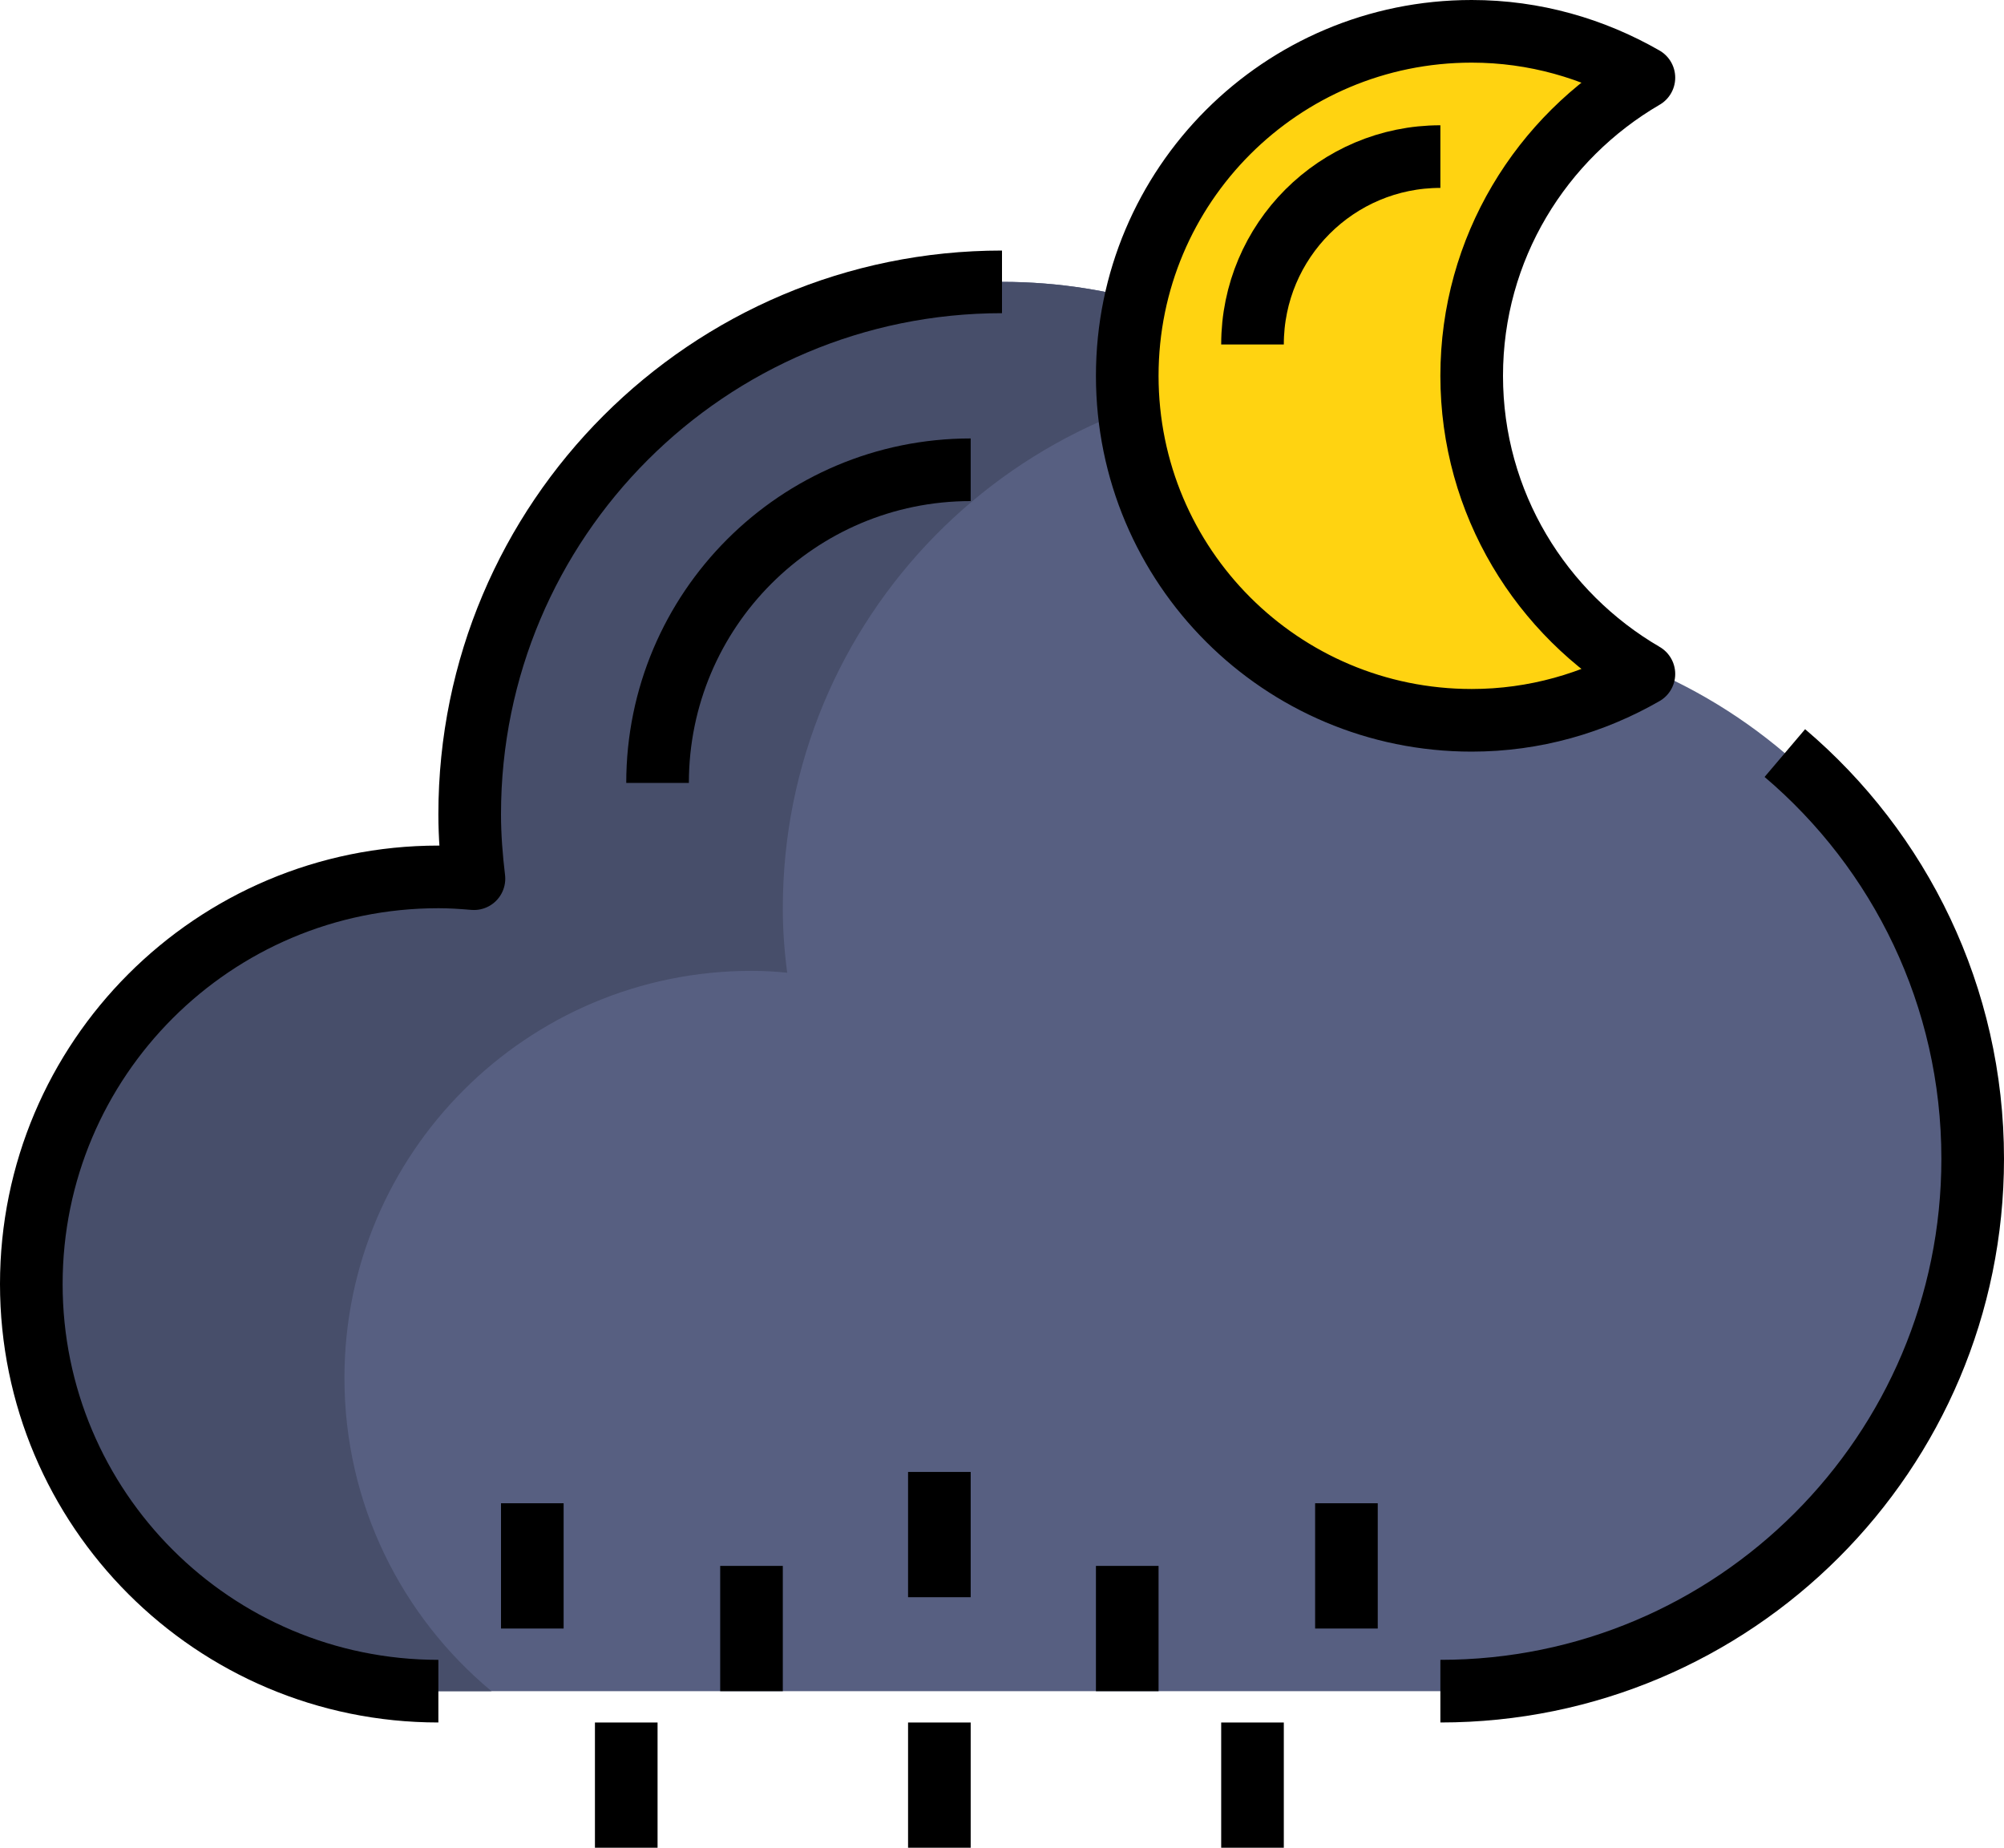
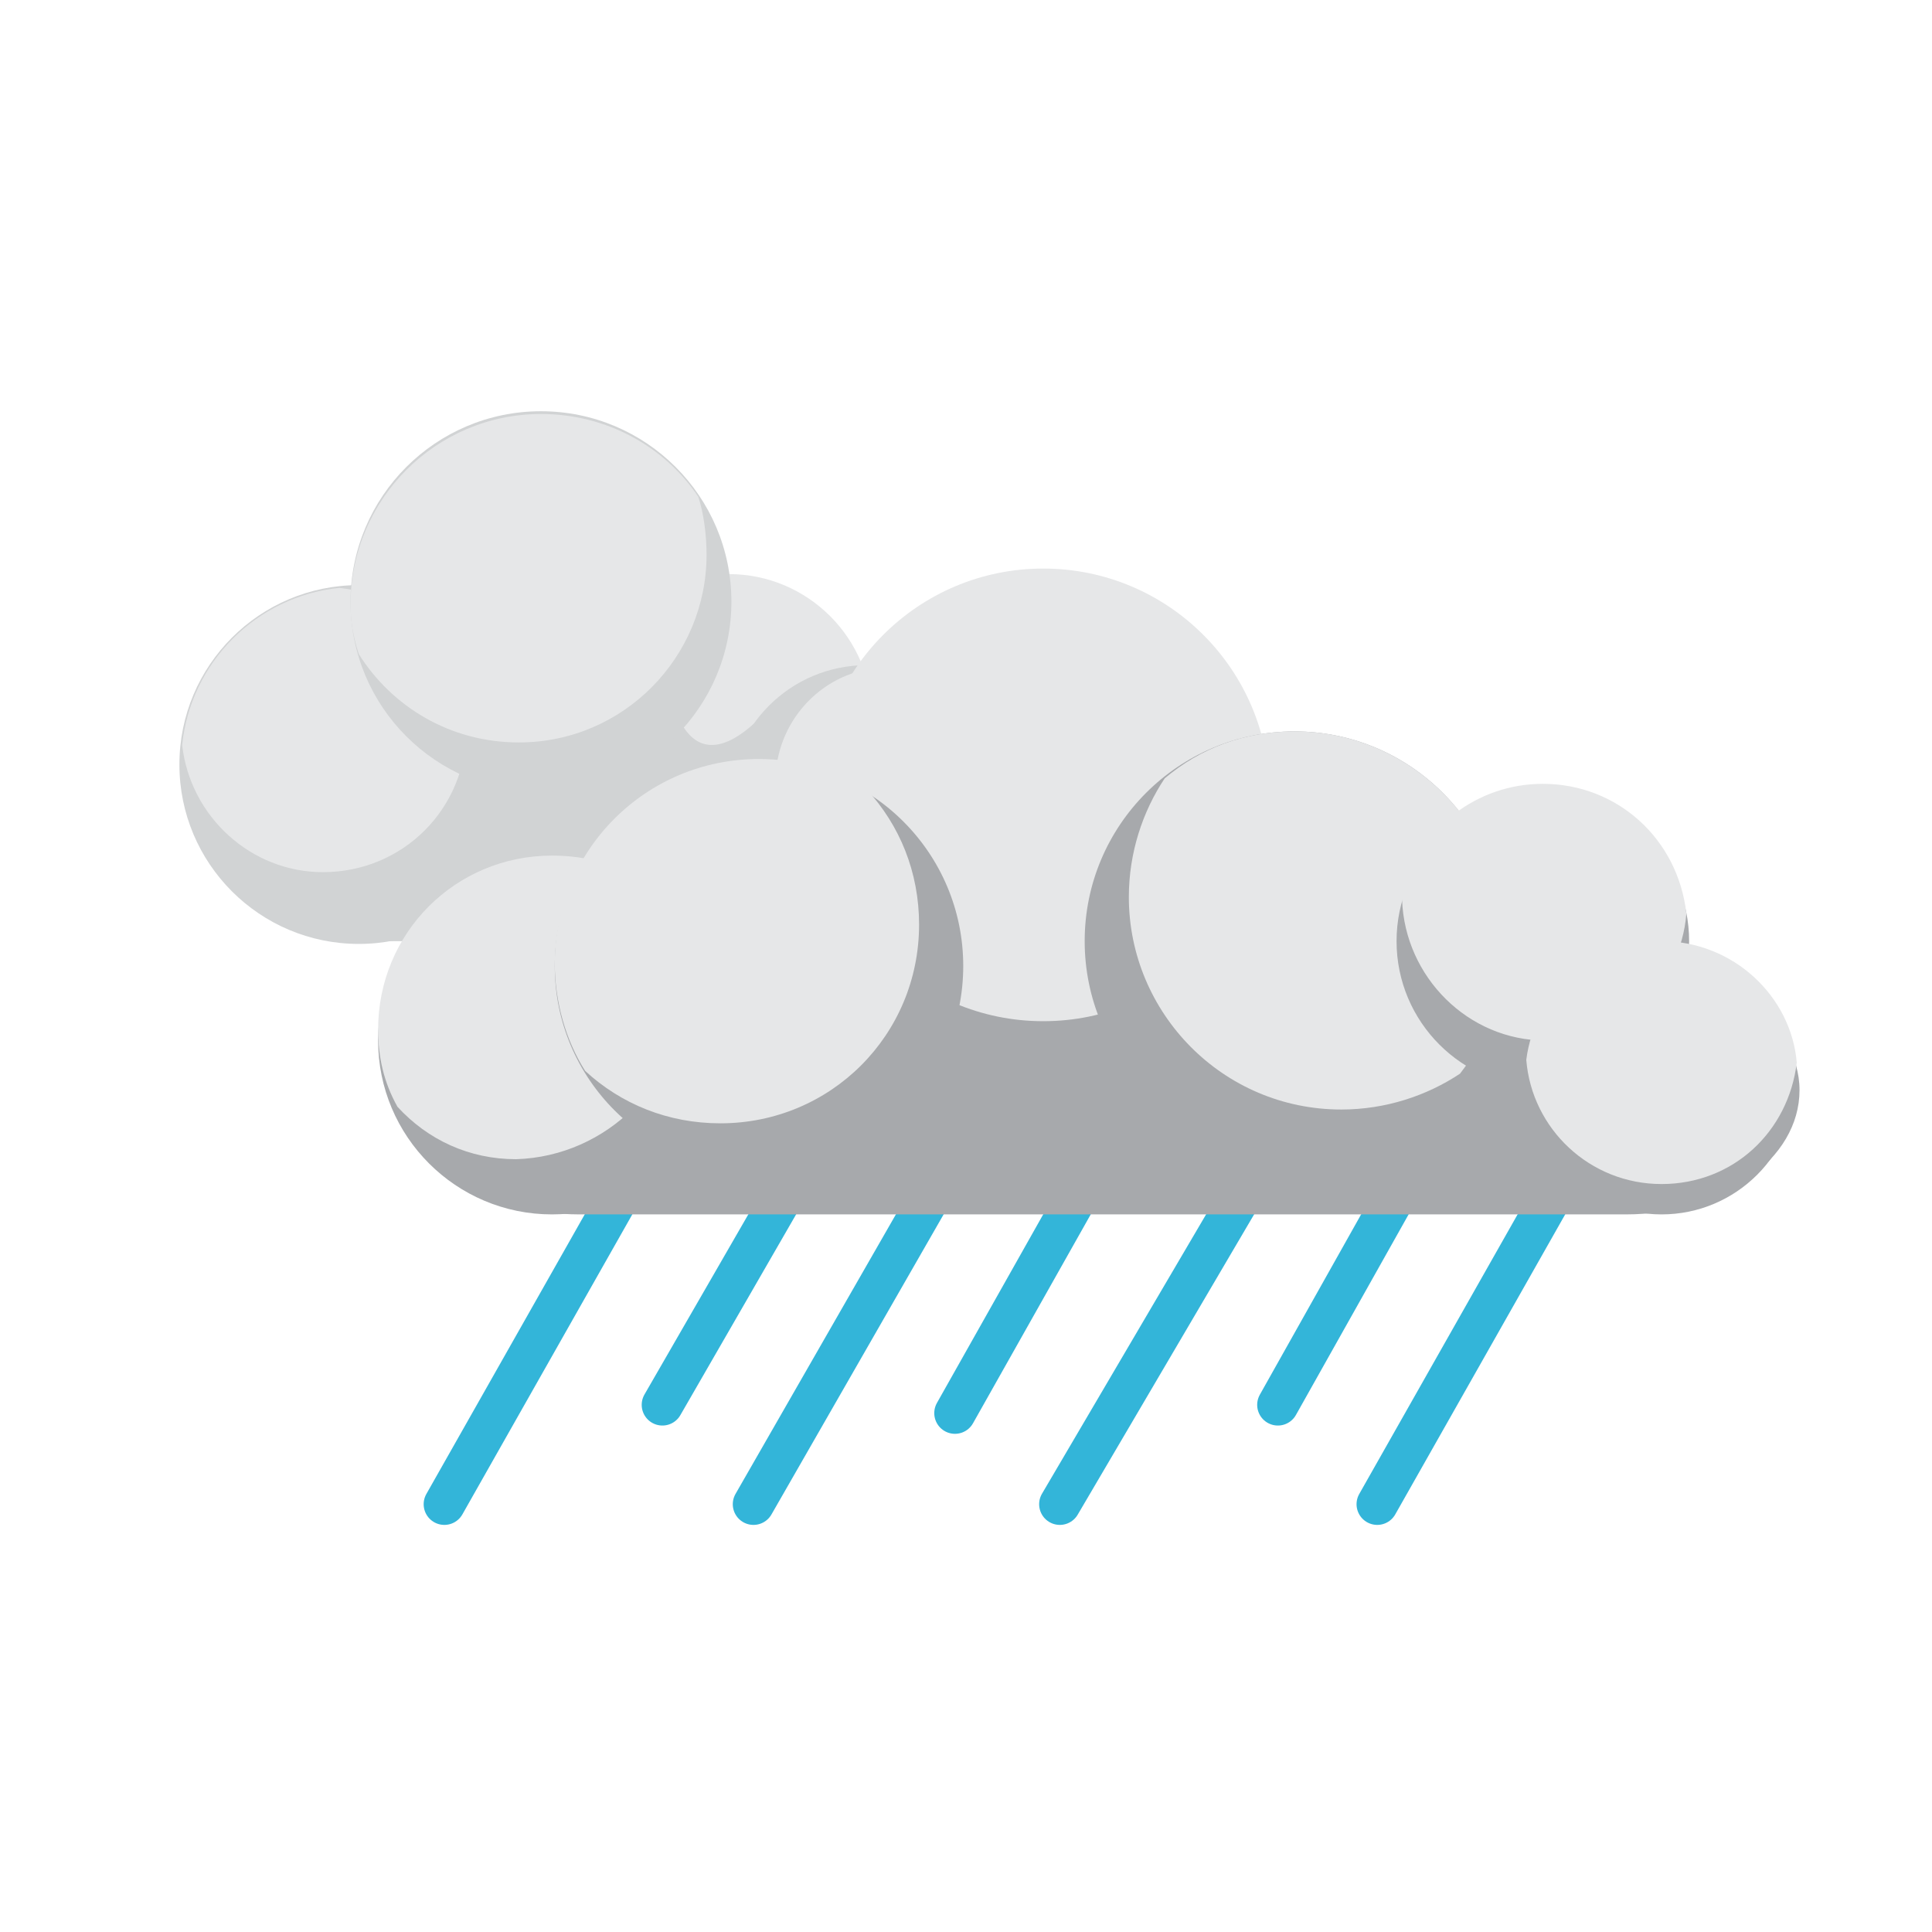
- <svg xmlns="http://www.w3.org/2000/svg" version="1.1" id="Night-rainy" x="0px" y="0px" viewBox="0 0 64 59" style="enable-background:new 0 0 64 59;" xml:space="preserve">
-   <g>
-     <g>
-       <g>
-         <path style="fill:#575F81;" d="M47.93,20.12C56.41,21.08,63,28.27,63,37c0,9.39-7.61,17-17,17c-7.32,0-25.24,0-32,0     C6.82,54,1,48.18,1,41s5.82-13,13-13c0.38,0,0.76,0.02,1.14,0.06C15.05,27.38,15,26.7,15,26c0-9.39,7.61-17,17-17     C39.32,9,45.54,13.63,47.93,20.12z" />
-       </g>
-       <g>
-         <path style="fill:#474E6A;" d="M11,44c0-7.18,5.82-13,13-13c0.38,0,0.76,0.02,1.14,0.06C25.05,30.38,25,29.7,25,29     c0-9.271,7.422-16.793,16.648-16.982C38.91,10.118,35.589,9,32,9c-9.39,0-17,7.61-17,17c0,0.7,0.05,1.38,0.14,2.06     C14.76,28.02,14.38,28,14,28C6.82,28,1,33.82,1,41s5.82,13,13,13c0.504,0,1.077,0,1.696,0C12.828,51.615,11,48.022,11,44z" />
-       </g>
-     </g>
-     <g>
-       <g>
-         <g>
-           <g>
-             <path style="fill:none;stroke:#000000;stroke-width:2;stroke-linejoin:round;stroke-miterlimit:10;" d="M46,54       c9.389,0,17-7.611,17-17c0-5.192-2.329-9.838-5.999-12.954" />
-             <path style="fill:none;stroke:#000000;stroke-width:2;stroke-linejoin:round;stroke-miterlimit:10;" d="M32,9       c-9.389,0-17,7.611-17,17c0,0.698,0.055,1.382,0.136,2.057C14.761,28.025,14.384,28,14,28C6.82,28,1,33.82,1,41s5.82,13,13,13" />
-             <path style="fill:none;stroke:#000000;stroke-width:2;stroke-linejoin:round;stroke-miterlimit:10;" d="M21,25       c0-5.523,4.477-10,10-10" />
-           </g>
-         </g>
-         <g>
-           <g id="XMLID_53_">
-             <g>
-               <path style="fill:#FFD311;" d="M52.5,2.48C49.22,4.39,47,7.93,47,12s2.22,7.61,5.5,9.52C50.88,22.45,49.01,23,47,23        c-6.08,0-11-4.92-11-11S40.92,1,47,1C49.01,1,50.88,1.55,52.5,2.48z" />
-             </g>
-             <g>
-               <path style="fill:none;stroke:#000000;stroke-width:2;stroke-linejoin:round;stroke-miterlimit:10;" d="M47,12        c0-4.07,2.22-7.61,5.5-9.52C50.88,1.55,49.01,1,47,1c-6.08,0-11,4.92-11,11s4.92,11,11,11c2.01,0,3.88-0.55,5.5-1.48        C49.22,19.61,47,16.07,47,12z" />
-             </g>
-           </g>
-         </g>
-         <path style="fill:none;stroke:#000000;stroke-width:2;stroke-linejoin:round;stroke-miterlimit:10;" d="M40,11     c0-3.314,2.686-6,6-6" />
-       </g>
-       <line style="fill:none;stroke:#000000;stroke-width:2;stroke-linejoin:round;stroke-miterlimit:10;" x1="30" y1="47" x2="30" y2="51" />
-       <line style="fill:none;stroke:#000000;stroke-width:2;stroke-linejoin:round;stroke-miterlimit:10;" x1="43" y1="48" x2="43" y2="52" />
-       <line style="fill:none;stroke:#000000;stroke-width:2;stroke-linejoin:round;stroke-miterlimit:10;" x1="17" y1="48" x2="17" y2="52" />
-       <line style="fill:none;stroke:#000000;stroke-width:2;stroke-linejoin:round;stroke-miterlimit:10;" x1="30" y1="55" x2="30" y2="59" />
-       <line style="fill:none;stroke:#000000;stroke-width:2;stroke-linejoin:round;stroke-miterlimit:10;" x1="40" y1="55" x2="40" y2="59" />
-       <line style="fill:none;stroke:#000000;stroke-width:2;stroke-linejoin:round;stroke-miterlimit:10;" x1="20" y1="55" x2="20" y2="59" />
-       <line style="fill:none;stroke:#000000;stroke-width:2;stroke-linejoin:round;stroke-miterlimit:10;" x1="36" y1="50" x2="36" y2="54" />
-       <line style="fill:none;stroke:#000000;stroke-width:2;stroke-linejoin:round;stroke-miterlimit:10;" x1="24" y1="50" x2="24" y2="54" />
-     </g>
+ <svg xmlns="http://www.w3.org/2000/svg" version="1.1" id="rainyIcon" x="0px" y="0px" width="70px" height="70px" viewBox="0 0 70 70" enable-background="new 0 0 70 70" xml:space="preserve">
+   <g id="dashedLines">
+     <line fill="none" stroke="#33B5D9" stroke-width="1.5" stroke-linecap="round" stroke-miterlimit="10" x1="24.2" y1="40.2" x2="16.1" y2="54.5" />
+     <line fill="none" stroke="#33B5D9" stroke-width="1.5" stroke-linecap="round" stroke-miterlimit="10" x1="36.8" y1="28.7" x2="24" y2="50.9" />
+     <line fill="none" stroke="#33B5D9" stroke-width="1.5" stroke-linecap="round" stroke-miterlimit="10" x1="37.8" y1="36.2" x2="27.3" y2="54.5" />
+     <line fill="none" stroke="#33B5D9" stroke-width="1.5" stroke-linecap="round" stroke-miterlimit="10" x1="40.8" y1="40.2" x2="34.6" y2="51.2" />
+     <line fill="none" stroke="#33B5D9" stroke-width="1.5" stroke-linecap="round" stroke-miterlimit="10" x1="47.8" y1="38.5" x2="38.4" y2="54.5" />
+     <line fill="none" stroke="#33B5D9" stroke-width="1.5" stroke-linecap="round" stroke-miterlimit="10" x1="56.3" y1="33.1" x2="46.3" y2="50.9" />
+     <line fill="none" stroke="#33B5D9" stroke-width="1.5" stroke-linecap="round" stroke-miterlimit="10" x1="58" y1="40.2" x2="49.9" y2="54.5" />
+   </g>
+   <g id="cloud2">
+     <circle fill="#D1D3D4" cx="13" cy="27.7" r="6.5" />
+     <circle fill="#E6E7E8" cx="26.4" cy="26" r="5.2" />
+     <path fill="#D1D3D4" d="M33.6,31.1c0,1.7-1.4,3-3,3H12.5c-1.7,0-3-1.4-3-3l0,0c0-1.7,13-6.5,14.7-6.5c0,0,0.5,4.8,3.9,0.8   C29.3,23.9,33.6,29.5,33.6,31.1L33.6,31.1z" />
+     <circle fill="#D1D3D4" cx="31.4" cy="29.1" r="5" />
+     <path fill="#E6E7E8" d="M36.3,28.7c-0.2-2.4-2.1-4.3-4.5-4.5c-2.1,0.2-3.7,2-3.7,4.1c0,2.3,1.9,4.1,4.1,4.1   C34.4,32.4,36.1,30.8,36.3,28.7z" />
+     <path fill="#E6E7E8" d="M12.3,21.3c-3,0.3-5.4,2.7-5.7,5.7c0.3,2.6,2.5,4.6,5.1,4.6c2.9,0,5.2-2.3,5.2-5.2   C16.9,23.7,14.9,21.6,12.3,21.3z" />
+     <circle fill="#D1D3D4" cx="19.6" cy="21.8" r="6.9" />
+     <path fill="#E6E7E8" d="M25.6,20.1c0-0.7-0.1-1.5-0.3-2.1c-1.2-1.8-3.3-3-5.7-3c-3.8,0-6.9,3.1-6.9,6.9c0,0.6,0.1,1.2,0.3,1.8   c1.2,1.9,3.3,3.2,5.8,3.2C22.6,26.9,25.6,23.8,25.6,20.1z" />
+   </g>
+   <g id="cloud1">
+     <path fill="#A7A9AC" d="M65.2,39.5c0,2.5-2.8,4.5-6.3,4.5H21c-3.5,0-6.3-2-6.3-4.5l0,0c0-2.5,2.8-4.5,6.3-4.5h37.9   C62.3,35,65.2,37,65.2,39.5L65.2,39.5z" />
+     <circle fill="#E6E7E8" cx="37.8" cy="28.8" r="8.2" />
+     <circle fill="#A7A9AC" cx="46.9" cy="34.1" r="7.6" />
+     <path fill="#E6E7E8" d="M46.9,26.5c-1.8,0-3.4,0.6-4.7,1.7c-0.8,1.2-1.3,2.7-1.3,4.3c0,4.2,3.4,7.7,7.7,7.7c1.6,0,3.1-0.5,4.3-1.3   c1-1.3,1.7-2.9,1.7-4.7C54.5,29.9,51.1,26.5,46.9,26.5z" />
+     <circle fill="#A7A9AC" cx="60.2" cy="39.1" r="4.9" />
+     <circle fill="#A7A9AC" cx="20" cy="37.7" r="6.3" />
+     <path fill="#E6E7E8" d="M24.7,36c0-1.7-0.7-3.3-1.9-4.3C22,31.2,21,31,20,31c-3.5,0-6.3,2.8-6.3,6.3c0,1,0.2,1.9,0.7,2.8   c1.1,1.2,2.6,1.9,4.3,1.9C22,41.9,24.7,39.2,24.7,36z" />
+     <circle fill="#A7A9AC" cx="27.5" cy="35" r="7.4" />
+     <path fill="#E6E7E8" d="M27.5,27.5c-4.1,0-7.4,3.3-7.4,7.4c0,1.4,0.4,2.8,1.1,3.9c1.3,1.2,3,1.9,4.9,1.9c4,0,7.2-3.2,7.2-7.2   c0-1.9-0.7-3.6-1.9-4.9C30.2,27.9,28.9,27.5,27.5,27.5z" />
+     <circle fill="#A7A9AC" cx="55.9" cy="34.1" r="5.3" />
+     <path fill="#E6E7E8" d="M56,37.7c2.7,0,4.9-2,5.1-4.6c-0.3-2.7-2.5-4.7-5.2-4.7c-2.4,0-4.4,1.6-5.1,3.8c0,0.1,0,0.3,0,0.4   C50.9,35.4,53.2,37.7,56,37.7z" />
+     <path fill="#E6E7E8" d="M60.2,34.1c-2.5,0-4.6,1.9-4.9,4.3c0.2,2.5,2.3,4.5,4.9,4.5c2.6,0,4.6-1.9,4.9-4.4   C64.9,36.1,62.8,34.1,60.2,34.1z" />
  </g>
</svg>
